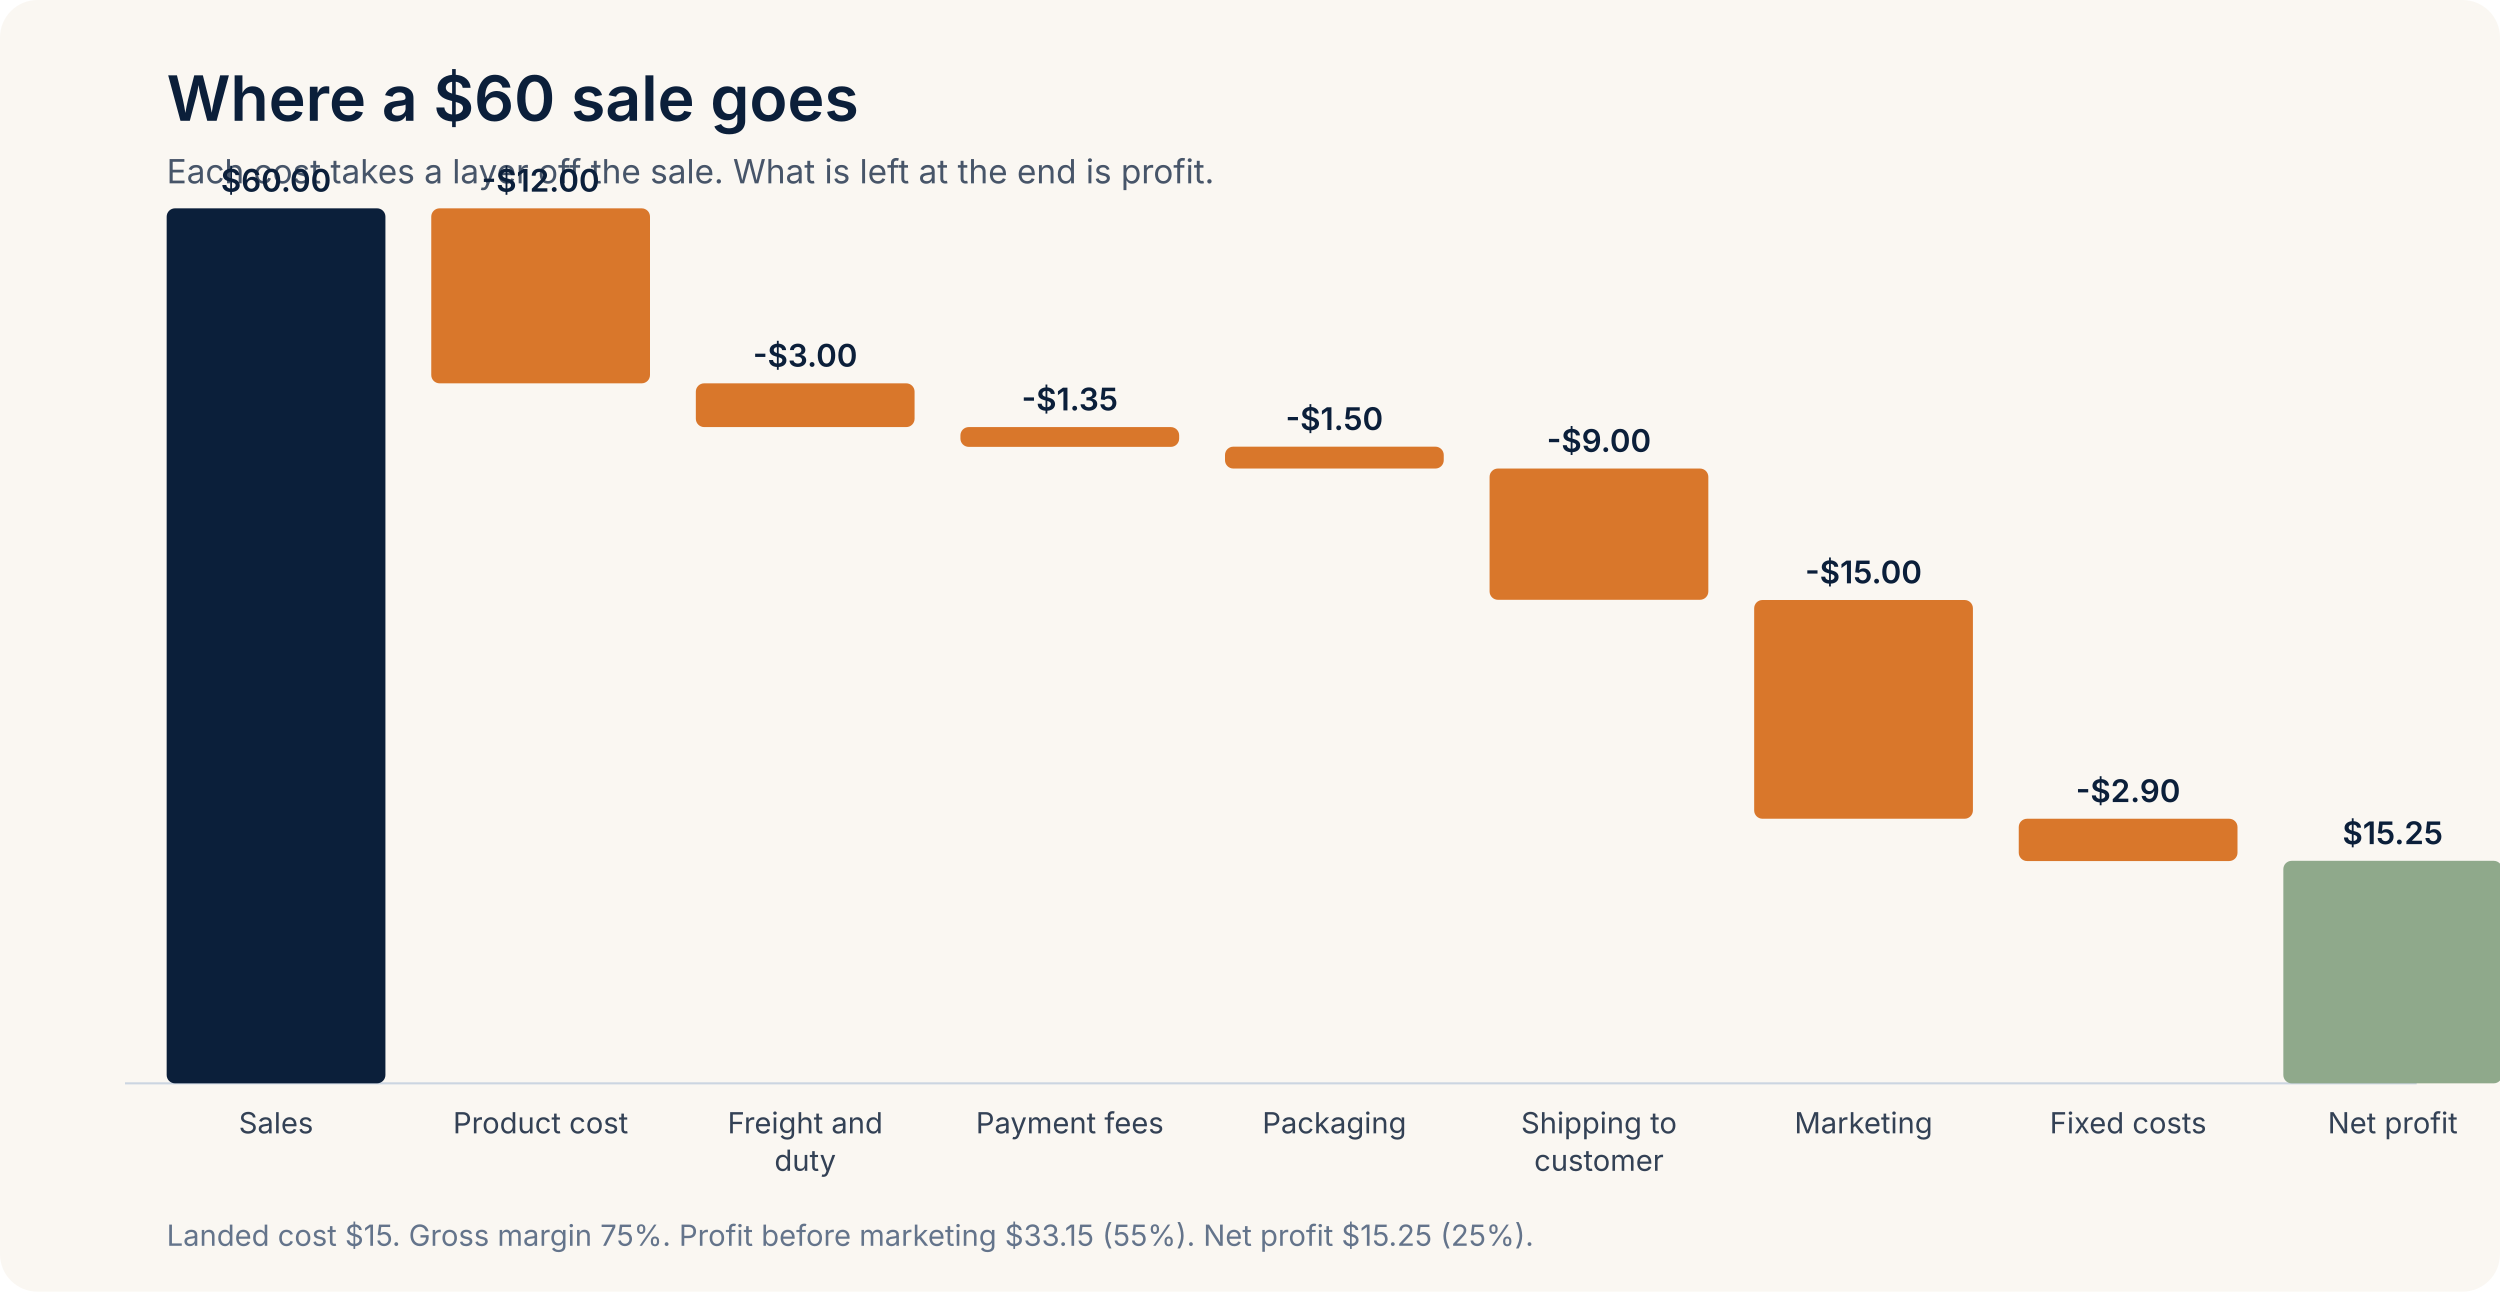
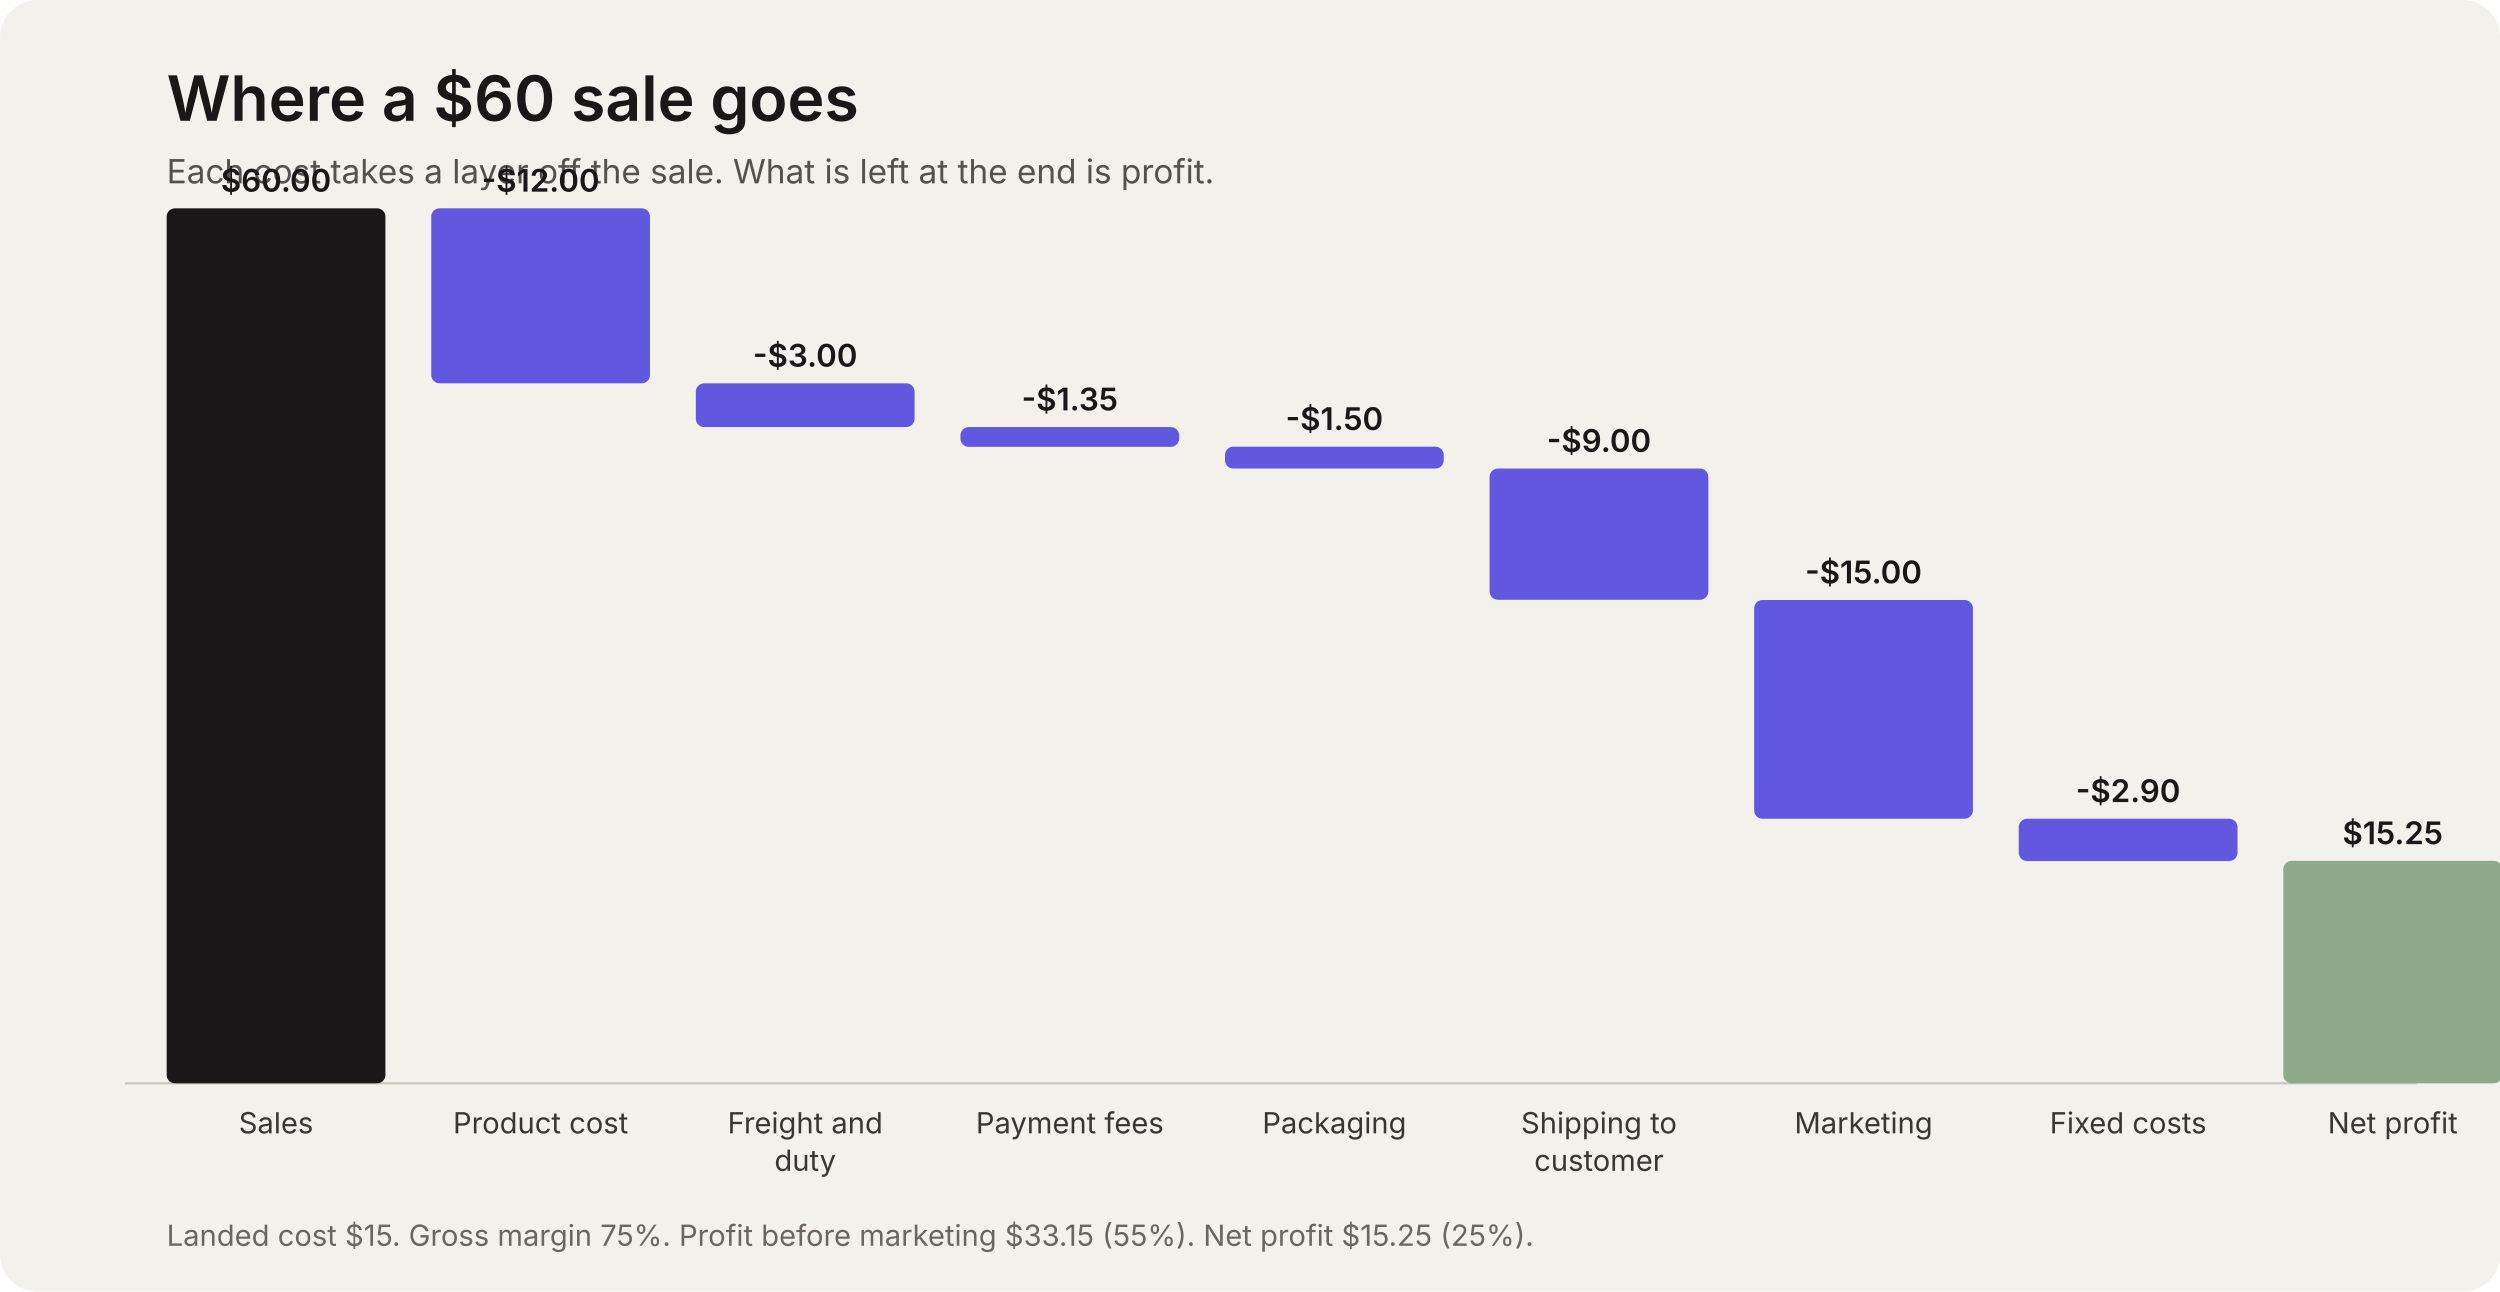
<svg xmlns="http://www.w3.org/2000/svg" viewBox="0 0 1200 620" width="1200" height="620" role="img" aria-label="Where a $60 sale goes: from sales down to net profit" font-family="Inter, -apple-system, Segoe UI, Roboto, Helvetica, Arial, sans-serif">
-   <rect width="1200" height="620" rx="18" fill="#FAF7F2" />
-   <text x="80" y="58" font-family="Source Serif 4, Georgia, serif" font-size="30" font-weight="600" fill="#0B1F3A">Where a $60 sale goes</text>
-   <text x="80" y="88" font-size="16" fill="#475569">Each cost takes a layer off the sale. What is left at the end is profit.</text>
-   <line x1="60" y1="520" x2="1160" y2="520" stroke="#cbd5e1" />
-   <rect x="80" y="100.0" width="105" height="420.0" rx="4" fill="#0B1F3A" />
-   <text x="132.5" y="92.0" text-anchor="middle" font-size="15" font-weight="600" fill="#0B1F3A">$60.00</text>
-   <text x="132.5" y="544" text-anchor="middle" font-size="14" fill="#334155">Sales</text>
-   <rect x="207" y="100.0" width="105" height="84.0" rx="4" fill="#D9772B" />
-   <text x="259.5" y="92.0" text-anchor="middle" font-size="15" font-weight="600" fill="#0B1F3A">-$12.00</text>
-   <text x="259.5" y="544" text-anchor="middle" font-size="14" fill="#334155">Product cost</text>
-   <rect x="334" y="184.0" width="105" height="21.0" rx="4" fill="#D9772B" />
-   <text x="386.5" y="176.0" text-anchor="middle" font-size="15" font-weight="600" fill="#0B1F3A">-$3.00</text>
-   <text x="386.5" y="544" text-anchor="middle" font-size="14" fill="#334155">Freight and</text>
-   <text x="386.5" y="562" text-anchor="middle" font-size="14" fill="#334155">duty</text>
-   <rect x="461" y="205.0" width="105" height="9.5" rx="4" fill="#D9772B" />
-   <text x="513.5" y="197.0" text-anchor="middle" font-size="15" font-weight="600" fill="#0B1F3A">-$1.35</text>
-   <text x="513.5" y="544" text-anchor="middle" font-size="14" fill="#334155">Payment fees</text>
-   <rect x="588" y="214.4" width="105" height="10.5" rx="4" fill="#D9772B" />
-   <text x="640.5" y="206.4" text-anchor="middle" font-size="15" font-weight="600" fill="#0B1F3A">-$1.50</text>
-   <text x="640.5" y="544" text-anchor="middle" font-size="14" fill="#334155">Packaging</text>
-   <rect x="715" y="224.9" width="105" height="63.0" rx="4" fill="#D9772B" />
-   <text x="767.5" y="216.9" text-anchor="middle" font-size="15" font-weight="600" fill="#0B1F3A">-$9.00</text>
-   <text x="767.5" y="544" text-anchor="middle" font-size="14" fill="#334155">Shipping to</text>
-   <text x="767.5" y="562" text-anchor="middle" font-size="14" fill="#334155">customer</text>
-   <rect x="842" y="288.0" width="105" height="105.0" rx="4" fill="#D9772B" />
-   <text x="894.5" y="280.0" text-anchor="middle" font-size="15" font-weight="600" fill="#0B1F3A">-$15.00</text>
-   <text x="894.5" y="544" text-anchor="middle" font-size="14" fill="#334155">Marketing</text>
-   <rect x="969" y="393.0" width="105" height="20.3" rx="4" fill="#D9772B" />
-   <text x="1021.5" y="385.0" text-anchor="middle" font-size="15" font-weight="600" fill="#0B1F3A">-$2.90</text>
-   <text x="1021.5" y="544" text-anchor="middle" font-size="14" fill="#334155">Fixed costs</text>
+   <rect width="1200" height="620" rx="18" fill="#F2F1EC" />
+   <text x="80" y="58" font-family="Source Serif 4, Georgia, serif" font-size="30" font-weight="600" fill="#1A1718">Where a $60 sale goes</text>
+   <text x="80" y="88" font-size="16" fill="#55514C">Each cost takes a layer off the sale. What is left at the end is profit.</text>
+   <line x1="60" y1="520" x2="1160" y2="520" stroke="#C9C6BD" />
+   <rect x="80" y="100.0" width="105" height="420.0" rx="4" fill="#1A1718" />
+   <text x="132.5" y="92.0" text-anchor="middle" font-size="15" font-weight="600" fill="#1A1718">$60.00</text>
+   <text x="132.5" y="544" text-anchor="middle" font-size="14" fill="#3A3634">Sales</text>
+   <rect x="207" y="100.0" width="105" height="84.0" rx="4" fill="#6258DF" />
+   <text x="259.5" y="92.0" text-anchor="middle" font-size="15" font-weight="600" fill="#1A1718">-$12.00</text>
+   <text x="259.5" y="544" text-anchor="middle" font-size="14" fill="#3A3634">Product cost</text>
+   <rect x="334" y="184.0" width="105" height="21.0" rx="4" fill="#6258DF" />
+   <text x="386.5" y="176.0" text-anchor="middle" font-size="15" font-weight="600" fill="#1A1718">-$3.00</text>
+   <text x="386.5" y="544" text-anchor="middle" font-size="14" fill="#3A3634">Freight and</text>
+   <text x="386.5" y="562" text-anchor="middle" font-size="14" fill="#3A3634">duty</text>
+   <rect x="461" y="205.0" width="105" height="9.5" rx="4" fill="#6258DF" />
+   <text x="513.5" y="197.0" text-anchor="middle" font-size="15" font-weight="600" fill="#1A1718">-$1.35</text>
+   <text x="513.5" y="544" text-anchor="middle" font-size="14" fill="#3A3634">Payment fees</text>
+   <rect x="588" y="214.4" width="105" height="10.5" rx="4" fill="#6258DF" />
+   <text x="640.5" y="206.4" text-anchor="middle" font-size="15" font-weight="600" fill="#1A1718">-$1.50</text>
+   <text x="640.5" y="544" text-anchor="middle" font-size="14" fill="#3A3634">Packaging</text>
+   <rect x="715" y="224.9" width="105" height="63.0" rx="4" fill="#6258DF" />
+   <text x="767.5" y="216.9" text-anchor="middle" font-size="15" font-weight="600" fill="#1A1718">-$9.00</text>
+   <text x="767.5" y="544" text-anchor="middle" font-size="14" fill="#3A3634">Shipping to</text>
+   <text x="767.5" y="562" text-anchor="middle" font-size="14" fill="#3A3634">customer</text>
+   <rect x="842" y="288.0" width="105" height="105.0" rx="4" fill="#6258DF" />
+   <text x="894.5" y="280.0" text-anchor="middle" font-size="15" font-weight="600" fill="#1A1718">-$15.00</text>
+   <text x="894.5" y="544" text-anchor="middle" font-size="14" fill="#3A3634">Marketing</text>
+   <rect x="969" y="393.0" width="105" height="20.3" rx="4" fill="#6258DF" />
+   <text x="1021.5" y="385.0" text-anchor="middle" font-size="15" font-weight="600" fill="#1A1718">-$2.90</text>
+   <text x="1021.5" y="544" text-anchor="middle" font-size="14" fill="#3A3634">Fixed costs</text>
  <rect x="1096" y="413.2" width="105" height="106.8" rx="4" fill="#8FA98B" />
-   <text x="1148.5" y="405.2" text-anchor="middle" font-size="15" font-weight="600" fill="#0B1F3A">$15.25</text>
-   <text x="1148.5" y="544" text-anchor="middle" font-size="14" fill="#334155">Net profit</text>
-   <text x="80" y="598" font-size="14" fill="#64748b">Landed cost $15. Gross margin 75%. Profit before marketing $33.15 (55%). Net profit $15.25 (25%).</text>
+   <text x="1148.5" y="405.2" text-anchor="middle" font-size="15" font-weight="600" fill="#1A1718">$15.25</text>
+   <text x="1148.5" y="544" text-anchor="middle" font-size="14" fill="#3A3634">Net profit</text>
+   <text x="80" y="598" font-size="14" fill="#6B6760">Landed cost $15. Gross margin 75%. Profit before marketing $33.15 (55%). Net profit $15.25 (25%).</text>
</svg>
